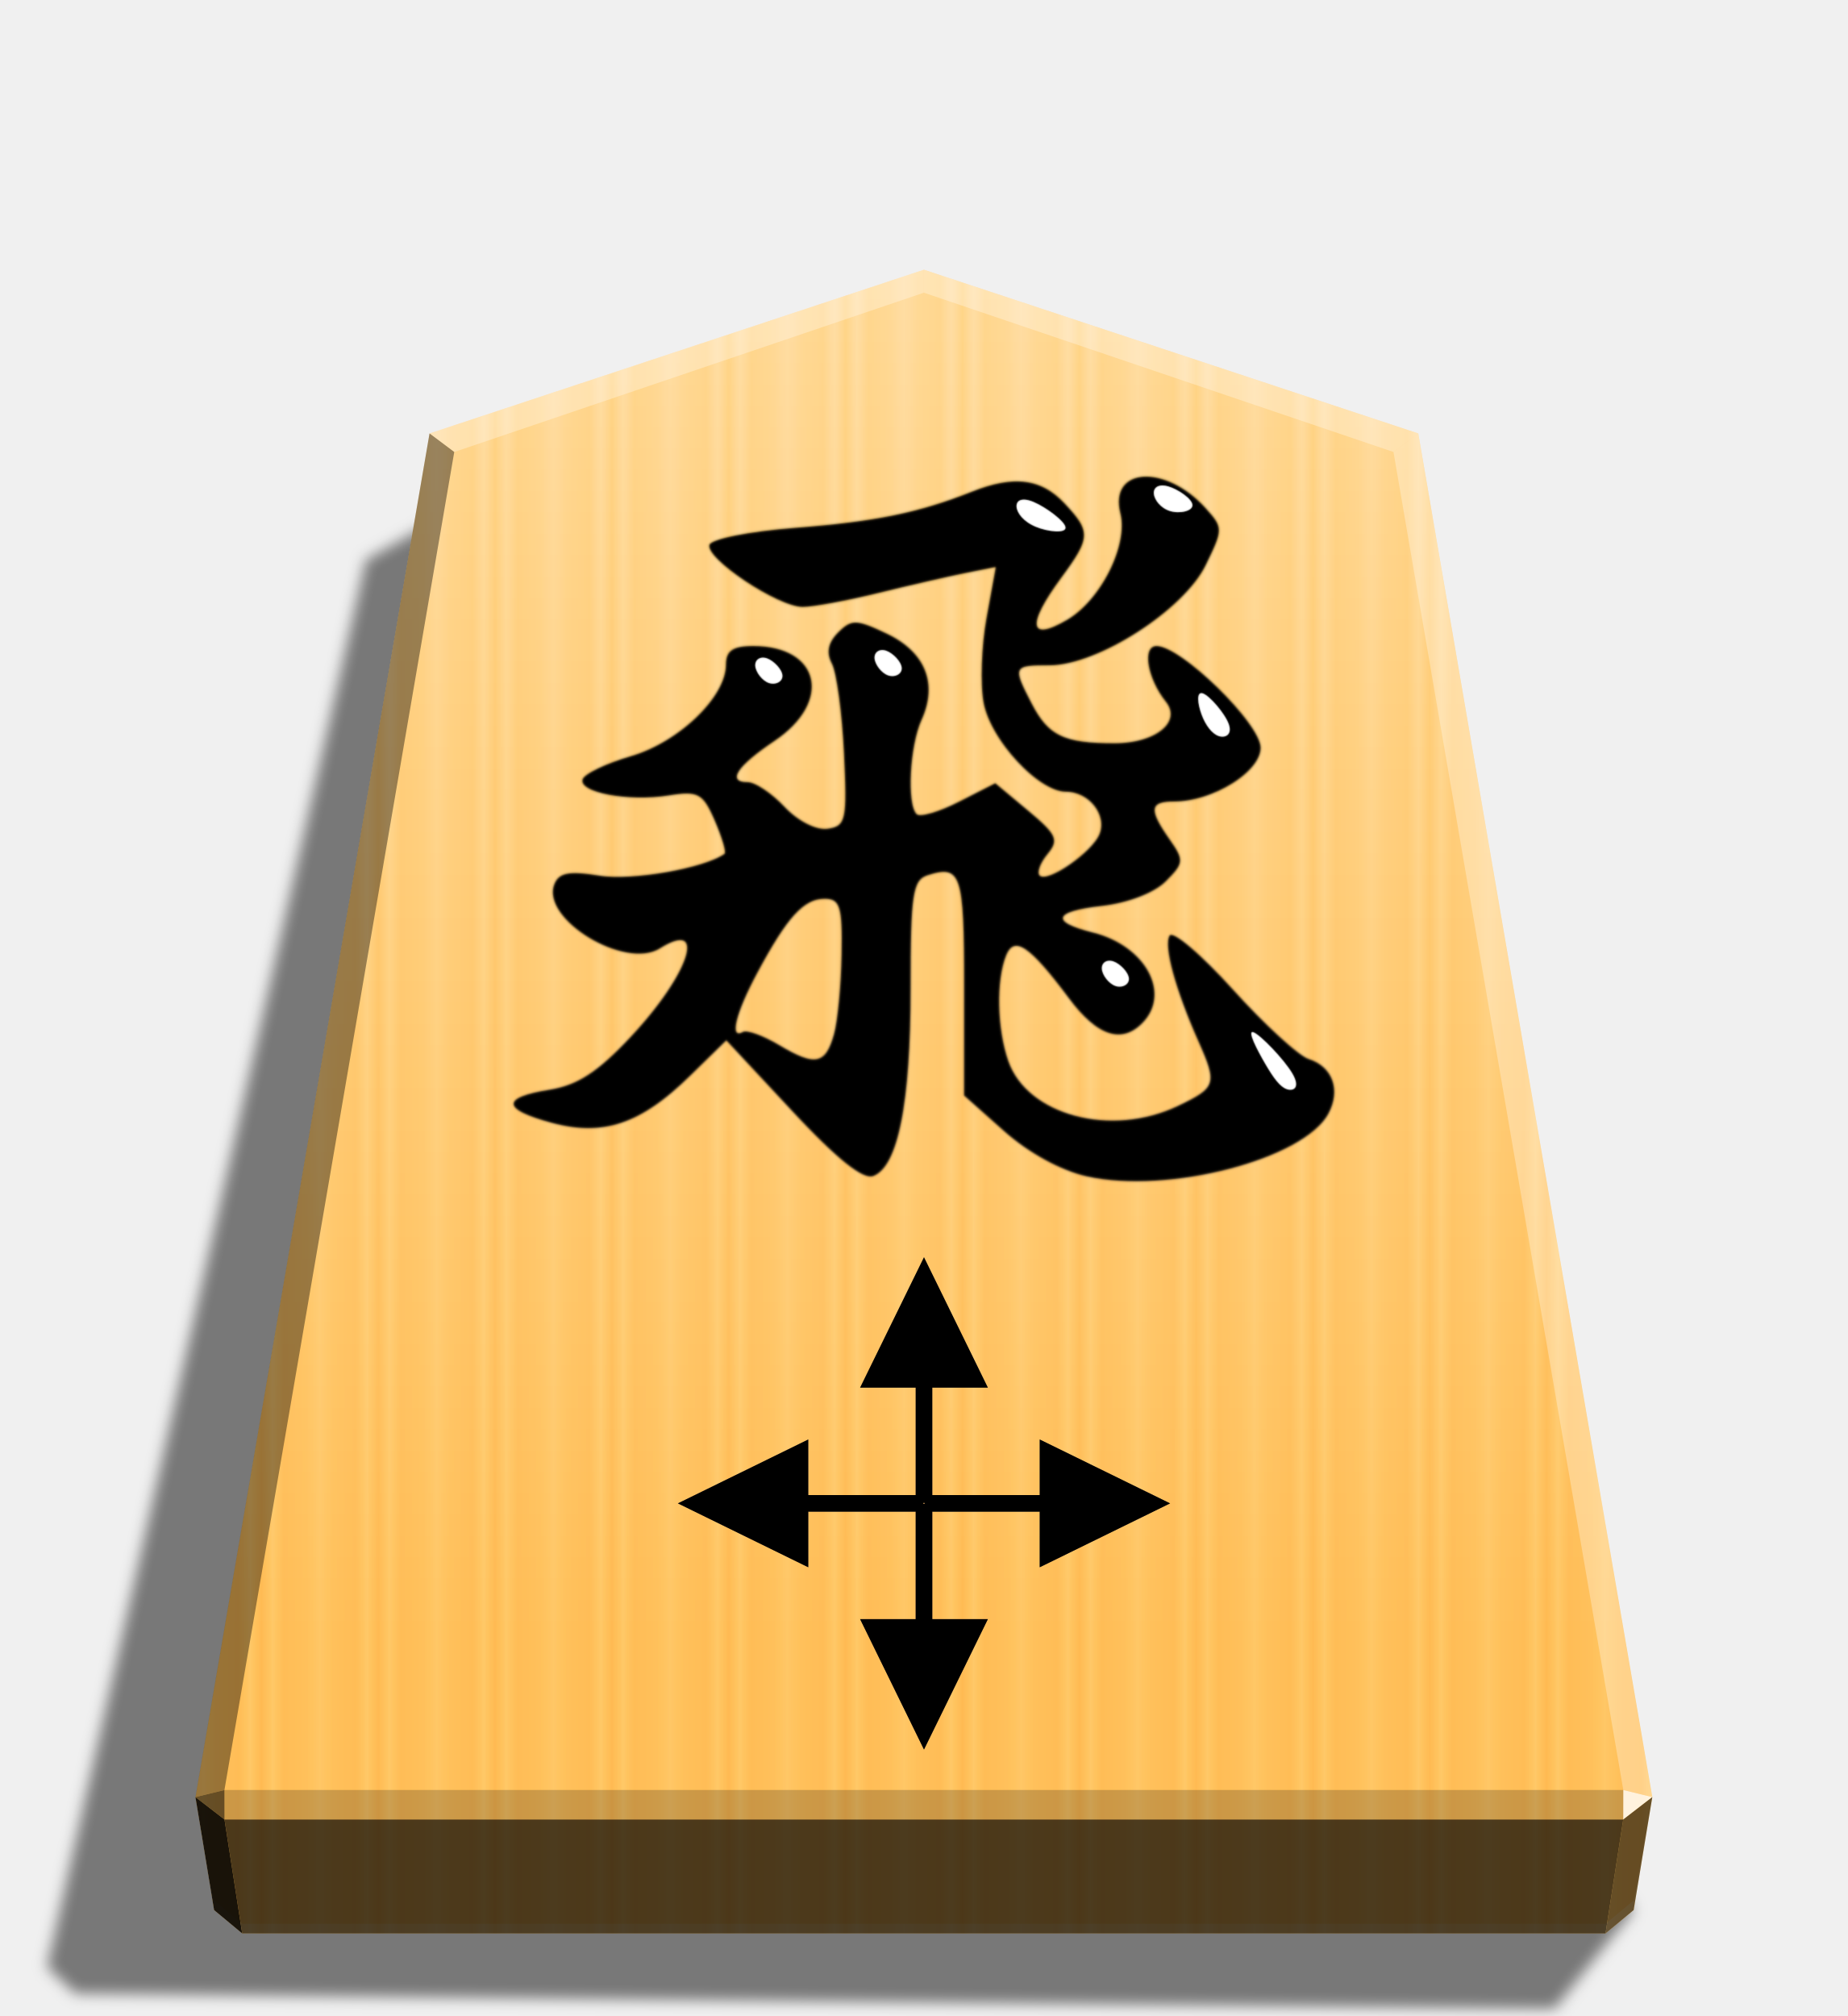
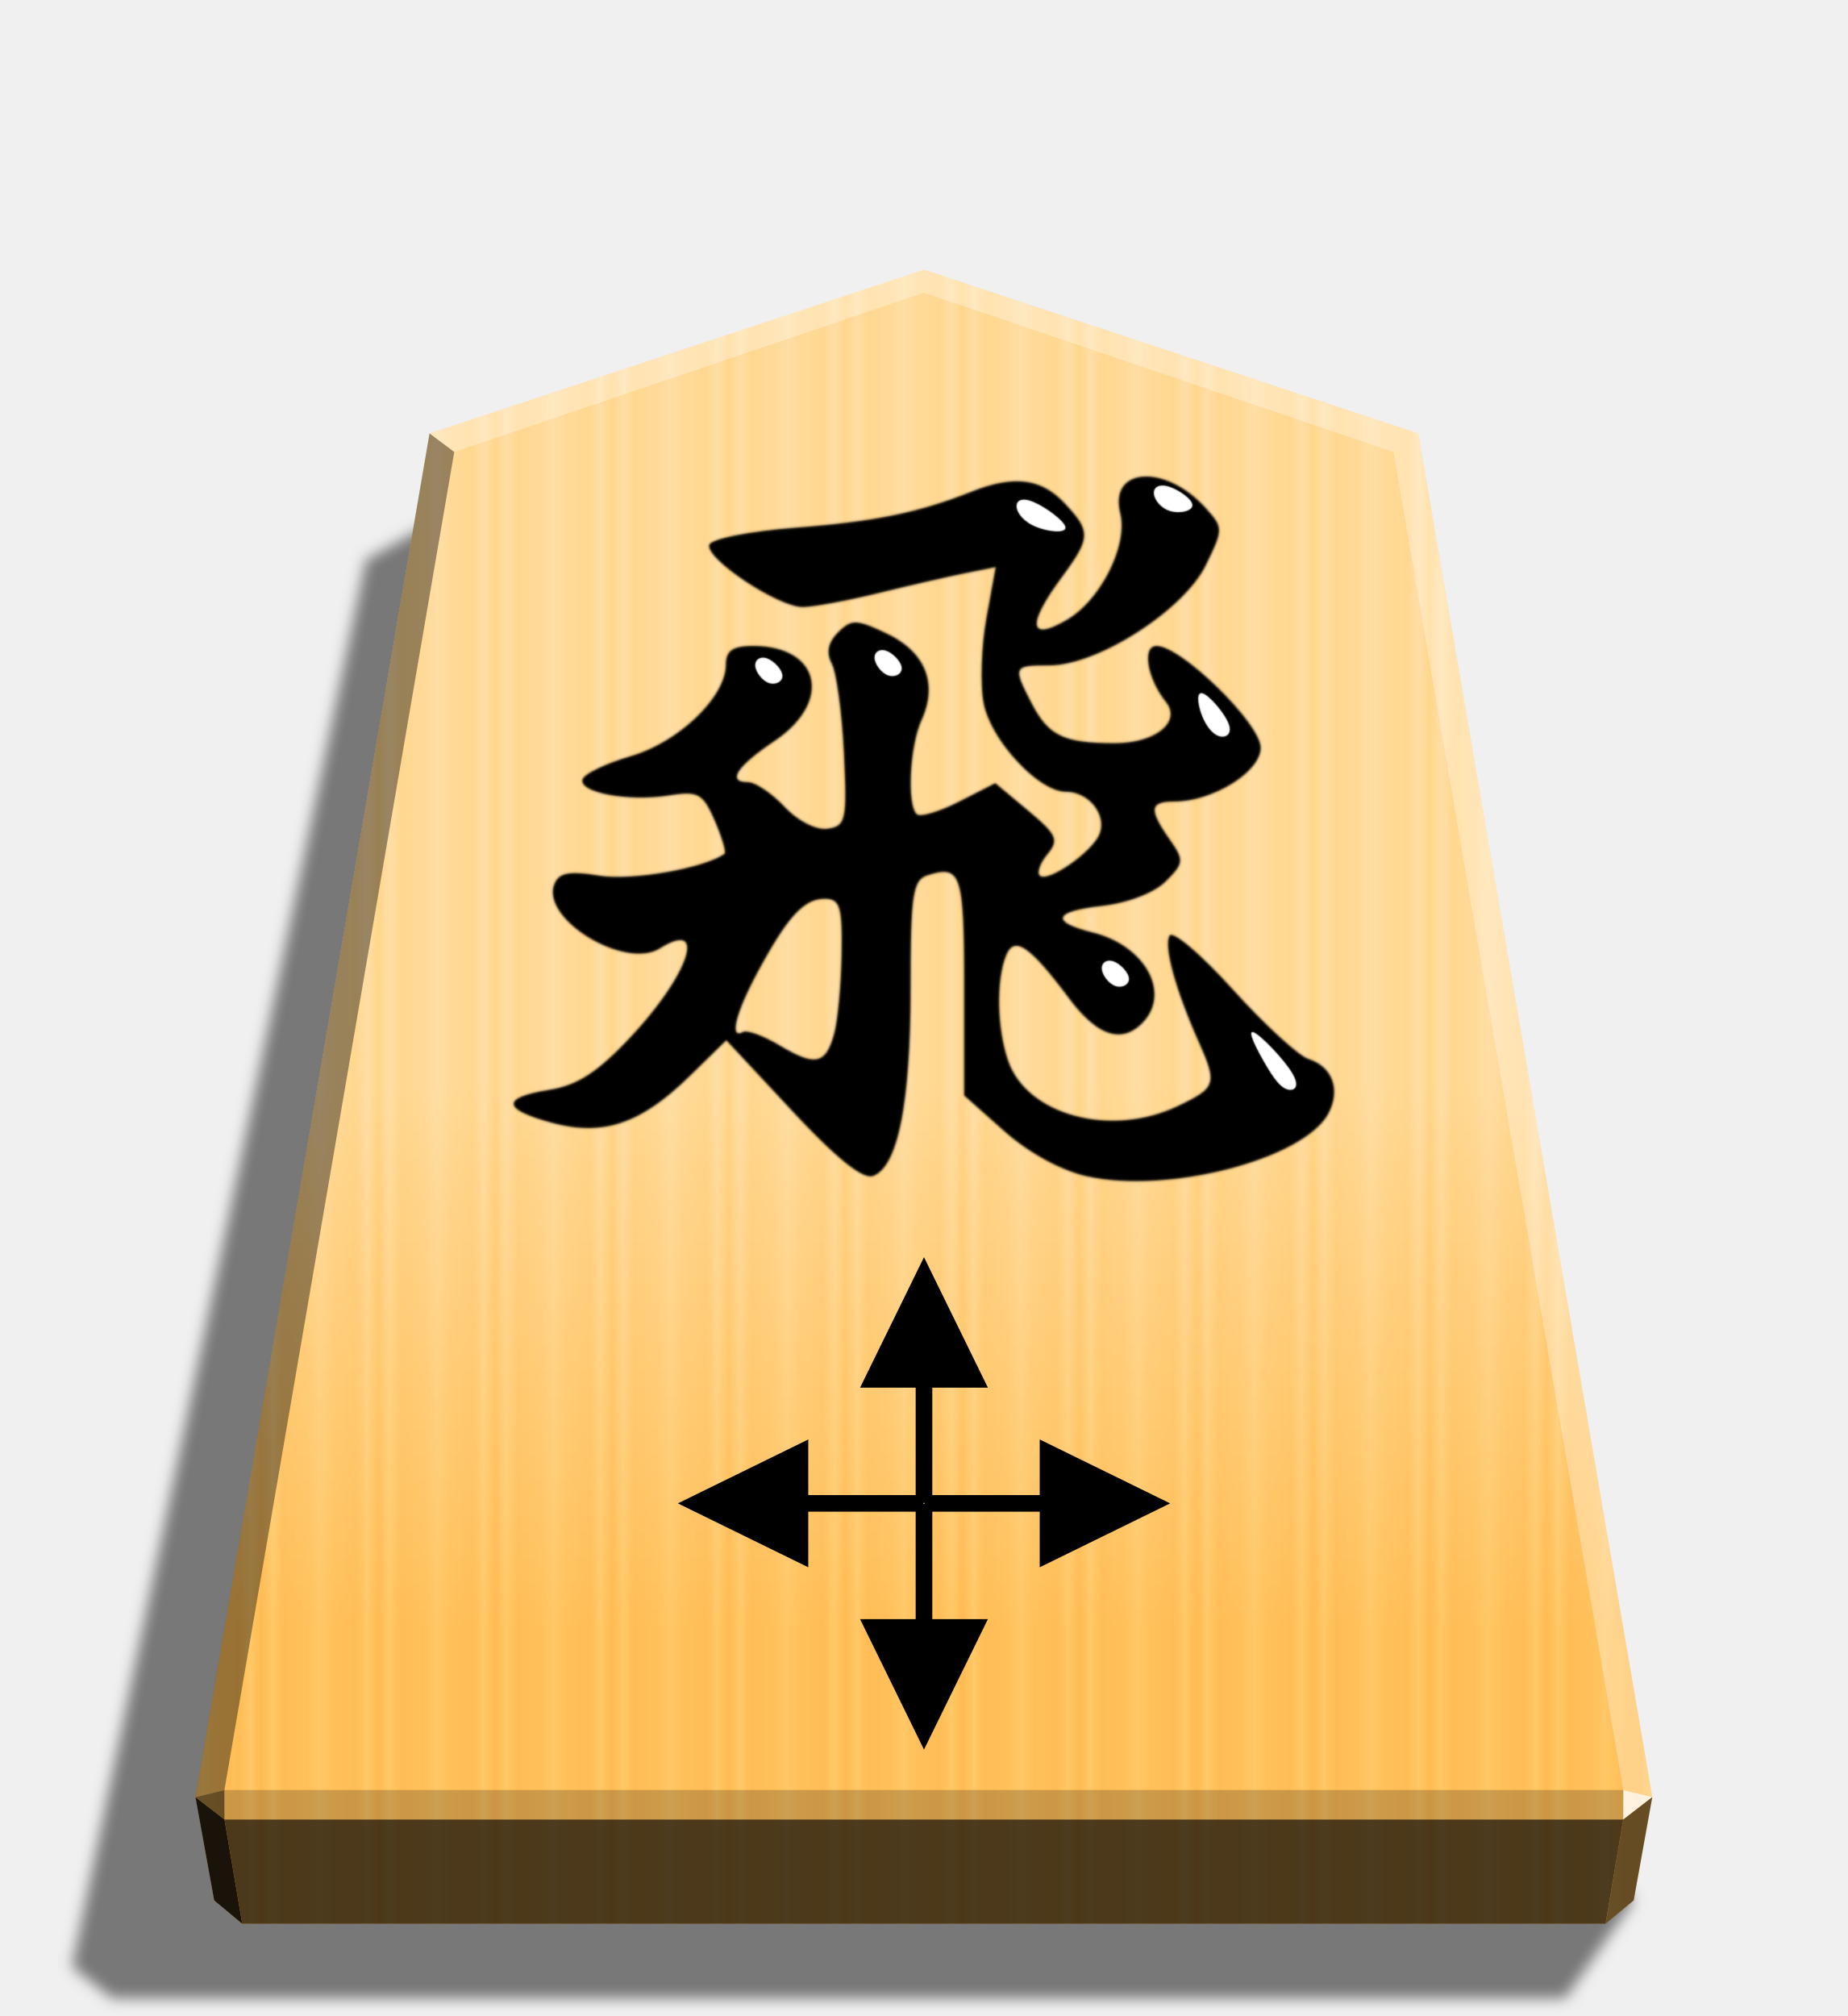
<svg xmlns="http://www.w3.org/2000/svg" xmlns:xlink="http://www.w3.org/1999/xlink" width="498.898" height="544.252" viewBox="0 0 1320 1440">
-   <style>.B{color-interpolation-filters:sRGB}.C{filter:url(#J)}</style>
+   <style>.E{color-interpolation-filters:sRGB}.F{filter:url(#I)}</style>
  <defs>
-     <linearGradient>
-       <stop offset="0" stop-color="#fff" />
-       <stop offset=".506" />
-     </linearGradient>
-     <linearGradient id="B" x1="-1430.769" y1="-77.47" x2="-1409.955" y2="-77.47" spreadMethod="reflect" gradientUnits="userSpaceOnUse">
+     <linearGradient id="A" x1="-1430.769" y1="-77.47" x2="-1409.955" y2="-77.47" spreadMethod="reflect" gradientUnits="userSpaceOnUse">
      <stop offset="0" stop-color="#ffd285" />
      <stop offset=".232" stop-color="#ffcd79" />
      <stop offset=".616" stop-color="#ffca73" />
      <stop offset=".808" stop-color="#ffd386" />
      <stop offset="1" stop-color="#ffc86e" />
    </linearGradient>
-     <linearGradient id="C" x1="-899.905" y1="-359.019" x2="-899.906" y2="125.211" gradientUnits="userSpaceOnUse">
-       <stop offset="0" stop-color="#fff" />
+     <linearGradient id="B" x1="-899.905" y1="-359.019" x2="-899.906" y2="125.211" gradientUnits="userSpaceOnUse">
+       <stop offset=".6" stop-color="#fff" />
      <stop offset="1" />
    </linearGradient>
-     <filter id="D" x="-.01" y="-.011" width="1.021" height="1.022" class="B">
+     <filter x="-.01" y="-.011" width="1.021" height="1.022" class="E">
      <feGaussianBlur stdDeviation="2.441" />
    </filter>
-     <filter id="E" x="-.004" y="-.005" width="1.008" height="1.009" class="B">
+     <filter id="D" x="-.004" y="-.005" width="1.008" height="1.009" class="E">
      <feGaussianBlur stdDeviation=".599" />
    </filter>
-     <filter id="F" x="-.048" y="-.037" width="1.096" height="1.075" class="B">
+     <filter id="E" x="-.048" y="-.037" width="1.096" height="1.075" class="E">
      <feGaussianBlur stdDeviation=".392" />
    </filter>
-     <filter id="G" x="-.044" y="-.068" width="1.088" height="1.136" class="B">
+     <filter id="F" x="-.044" y="-.068" width="1.088" height="1.136" class="E">
      <feGaussianBlur stdDeviation=".392" />
    </filter>
-     <filter id="H" x="-.056" y="-.081" width="1.112" height="1.162" class="B">
+     <filter id="G" x="-.056" y="-.081" width="1.112" height="1.162" class="E">
      <feGaussianBlur stdDeviation=".392" />
    </filter>
-     <filter id="I" x="-.068" y="-.05" width="1.137" height="1.099" class="B">
+     <filter id="H" x="-.068" y="-.05" width="1.137" height="1.099" class="E">
      <feGaussianBlur stdDeviation=".392" />
    </filter>
-     <filter id="J" x="-.079" y="-.083" width="1.159" height="1.166" class="B">
+     <filter id="I" x="-.079" y="-.083" width="1.159" height="1.166" class="E">
      <feGaussianBlur stdDeviation=".392" />
    </filter>
-     <path id="K" d="M-1180.363-173.925c2.955 1.031 6.529 4.742 6.735 7.422s-2.955 4.33-5.91 3.299-5.704-4.742-5.91-7.422 2.13-4.33 5.086-3.299z" />
+     <path id="J" d="M-1180.363-173.925c2.955 1.031 6.529 4.742 6.735 7.422s-2.955 4.33-5.91 3.299-5.704-4.742-5.91-7.422 2.13-4.33 5.086-3.299z" />
+     <filter id="K" x="-.011" y="-.011" width="1.021" height="1.022" class="E">
+       <feGaussianBlur stdDeviation="2.441" />
+     </filter>
  </defs>
-   <path style="mix-blend-mode:multiply" d="M-2758.487 273.13l28.198 35.189 526.936-5.466 10.087-9.413-113.566-501.257-31.462-17.601z" transform="matrix(-2.0051 0 0 2.0051 -4364.078 816.6622)" opacity=".5" filter="url(#D)" />
-   <path d="M-1215.57-318.815l-176.123 58.315-83.396 485.771 6.639 40.242 10.024 8.338h485.713l10.024-8.338 6.639-40.242-83.396-485.771z" fill="url(#B)" transform="matrix(2.0051 0 0 2.0051 3097.382 831.9343)" />
+   <path style="mix-blend-mode:multiply" d="M-2758.546 269.702l24.453 34.897h517.576l14.375-11.25-104.69-501.167-31.462-17.601z" transform="matrix(-2.0051 0 0 2.0051 -4364.078 816.6622)" opacity=".5" filter="url(#K)" />
+   <path d="M-1215.57-318.815l-176.123 58.315-83.396 485.771 6.633 36.815 10.024 8.338h485.713l10.024-8.338 6.645-36.815-83.396-485.771z" fill="url(#A)" transform="matrix(2.0051 0 0 2.0051 3097.382 831.9343)" />
+   <path d="M-899.905-359.019l-176.123 58.315-83.396 485.771 6.639 36.814 10.024 8.338h485.713l10.024-8.338 6.639-36.814-83.396-485.771z" opacity=".25" fill="url(#B)" transform="matrix(2.0051 0 0 2.0051 2464.431 912.5491)" style="mix-blend-mode:overlay" />
  <g transform="matrix(1.6403 0 0 1.6403 2569.275 750.1311)">
-     <path d="M-1092.942 54.928c-11.205-2.48-25.384-10.222-35.999-19.656l-17.513-15.565V-28.4c0-48.421-1.32-52.391-15.882-47.77-6.47 2.054-7.411 8.304-7.411 49.221 0 49.835-5.518 77.575-16.25 81.694-4.47 1.715-15.758-7.324-35.294-28.265l-28.722-30.786-16.023 15.646c-21.29 20.79-37.593 26.294-60.004 20.26-21.746-5.856-22.115-10.97-1.033-14.341 12.261-1.961 21.076-7.7 35.479-23.098 25.5-27.261 33.451-51.482 12.632-38.481-15.184 9.483-51.805-12.702-45.988-27.86 1.972-5.138 6.316-5.971 19.851-3.807 14.112 2.257 45.509-3.256 54.289-9.533.837-.598-1.069-7.065-4.235-14.372-5.178-11.95-7.183-13.057-19.963-11.025-17.746 2.821-39.543-1.274-37.612-7.067.798-2.395 10.242-6.917 20.985-10.05 20.931-6.103 41.421-25.818 41.421-39.853 0-6.104 2.982-8.145 11.896-8.145 29.294 0 34.749 24.341 9.28 41.401-16.33 10.939-20.868 17.89-11.679 17.89 3.282 0 10.518 4.844 16.08 10.764 5.821 6.196 13.772 10.24 18.738 9.529 7.961-1.14 8.507-3.68 7.09-32.998-.844-17.47-3.223-34.966-5.285-38.881-2.548-4.834-1.665-9.203 2.752-13.62 5.847-5.847 7.995-5.791 21.299.553 16.762 7.993 22.288 21.794 15.07 37.636-5.134 11.268-6.454 36.629-2.131 40.952 1.453 1.453 9.749-.984 18.436-5.416l15.794-8.058 14.295 11.934c12.523 10.454 13.575 12.801 8.488 18.929-3.193 3.848-4.747 8.055-3.452 9.349 3.389 3.39 23.089-10.326 26.099-18.172 3.202-8.345-4.735-18.267-14.611-18.267-12.013 0-32.882-22.508-35.93-38.752-1.526-8.135-.963-24.759 1.251-36.941l4.026-22.151-13.226 2.636c-7.274 1.45-24.338 5.359-37.92 8.689s-28.392 6.053-32.913 6.053c-10.85 0-42.615-21.189-40.66-27.122.845-2.566 17.48-5.876 37.193-7.403 35.23-2.728 53.977-6.562 77.231-15.797 18.185-7.222 30.147-5.717 40.279 5.067 11.651 12.403 11.54 15.038-1.379 32.549-15.13 20.508-14.121 27.96 2.471 18.239 14.661-8.59 26.645-32.515 23.187-46.292-5.084-20.257 19.714-21.788 37.266-2.301 7.665 8.51 7.665 9.146 0 24.838-9.57 19.59-47.055 43.633-68.03 43.633-15.944 0-16.141.422-7.755 16.638 7.237 13.994 14.017 17.243 35.983 17.243 17.855 0 29.374-9.263 22.385-17.999-8.151-10.189-10.499-24.352-4.036-24.352 10.763 0 45.351 33.821 45.351 44.346 0 10.471-20.84 23.416-37.697 23.416-10.688 0-11.106 3.42-2.007 16.41 6.448 9.206 6.344 10.362-1.643 18.35-5.036 5.036-16.484 9.422-27.973 10.717-20.975 2.364-22.456 6.896-3.775 11.558 22.967 5.732 34.306 26.647 21.428 39.526-9.038 9.038-19.634 5.435-31.76-10.8-17.132-22.937-23.876-27.543-27.446-18.743-4.397 10.839-3.97 31.938.93 45.994 8.257 23.687 44.859 33.412 73.802 19.609 16.84-8.031 17.33-9.561 9.033-28.221-10.078-22.665-15.259-41.654-12.558-46.025 1.42-2.298 13.835 8.291 27.589 23.53s28.592 28.845 32.975 30.236c10.38 3.295 14.066 13.449 8.593 23.675-10.649 19.897-69.6 35.247-105.149 27.379zM-1203.108-6.94c1.579-5.651 3.061-21.232 3.293-34.626.364-20.999-.654-24.352-7.392-24.352-9.074 0-16.299 7.954-29.378 32.34-9.4 17.528-12.192 29.04-6.218 25.648 1.747-.992 8.894 1.606 15.882 5.775 15.621 9.317 20.125 8.412 23.813-4.785z" filter="url(#E)" />
+     <path d="M-1092.942 54.928c-11.205-2.48-25.384-10.222-35.999-19.656l-17.513-15.565V-28.4c0-48.421-1.32-52.391-15.882-47.77-6.47 2.054-7.411 8.304-7.411 49.221 0 49.835-5.518 77.575-16.25 81.694-4.47 1.715-15.758-7.324-35.294-28.265l-28.722-30.786-16.023 15.646c-21.29 20.79-37.593 26.294-60.004 20.26-21.746-5.856-22.115-10.97-1.033-14.341 12.261-1.961 21.076-7.7 35.479-23.098 25.5-27.261 33.451-51.482 12.632-38.481-15.184 9.483-51.805-12.702-45.988-27.86 1.972-5.138 6.316-5.971 19.851-3.807 14.112 2.257 45.509-3.256 54.289-9.533.837-.598-1.069-7.065-4.235-14.372-5.178-11.95-7.183-13.057-19.963-11.025-17.746 2.821-39.543-1.274-37.612-7.067.798-2.395 10.242-6.917 20.985-10.05 20.931-6.103 41.421-25.818 41.421-39.853 0-6.104 2.982-8.145 11.896-8.145 29.294 0 34.749 24.341 9.28 41.401-16.33 10.939-20.868 17.89-11.679 17.89 3.282 0 10.518 4.844 16.08 10.764 5.821 6.196 13.772 10.24 18.738 9.529 7.961-1.14 8.507-3.68 7.09-32.998-.844-17.47-3.223-34.966-5.285-38.881-2.548-4.834-1.665-9.203 2.752-13.62 5.847-5.847 7.995-5.791 21.299.553 16.762 7.993 22.288 21.794 15.07 37.636-5.134 11.268-6.454 36.629-2.131 40.952 1.453 1.453 9.749-.984 18.436-5.416l15.794-8.058 14.295 11.934c12.523 10.454 13.575 12.801 8.488 18.929-3.193 3.848-4.747 8.055-3.452 9.349 3.389 3.39 23.089-10.326 26.099-18.172 3.202-8.345-4.735-18.267-14.611-18.267-12.013 0-32.882-22.508-35.93-38.752-1.526-8.135-.963-24.759 1.251-36.941l4.026-22.151-13.226 2.636c-7.274 1.45-24.338 5.359-37.92 8.689s-28.392 6.053-32.913 6.053c-10.85 0-42.615-21.189-40.66-27.122.845-2.566 17.48-5.876 37.193-7.403 35.23-2.728 53.977-6.562 77.231-15.797 18.185-7.222 30.147-5.717 40.279 5.067 11.651 12.403 11.54 15.038-1.379 32.549-15.13 20.508-14.121 27.96 2.471 18.239 14.661-8.59 26.645-32.515 23.187-46.292-5.084-20.257 19.714-21.788 37.266-2.301 7.665 8.51 7.665 9.146 0 24.838-9.57 19.59-47.055 43.633-68.03 43.633-15.944 0-16.141.422-7.755 16.638 7.237 13.994 14.017 17.243 35.983 17.243 17.855 0 29.374-9.263 22.385-17.999-8.151-10.189-10.499-24.352-4.036-24.352 10.763 0 45.351 33.821 45.351 44.346 0 10.471-20.84 23.416-37.697 23.416-10.688 0-11.106 3.42-2.007 16.41 6.448 9.206 6.344 10.362-1.643 18.35-5.036 5.036-16.484 9.422-27.973 10.717-20.975 2.364-22.456 6.896-3.775 11.558 22.967 5.732 34.306 26.647 21.428 39.526-9.038 9.038-19.634 5.435-31.76-10.8-17.132-22.937-23.876-27.543-27.446-18.743-4.397 10.839-3.97 31.938.93 45.994 8.257 23.687 44.859 33.412 73.802 19.609 16.84-8.031 17.33-9.561 9.033-28.221-10.078-22.665-15.259-41.654-12.558-46.025 1.42-2.298 13.835 8.291 27.589 23.53s28.592 28.845 32.975 30.236c10.38 3.295 14.066 13.449 8.593 23.675-10.649 19.897-69.6 35.247-105.149 27.379zM-1203.108-6.94c1.579-5.651 3.061-21.232 3.293-34.626.364-20.999-.654-24.352-7.392-24.352-9.074 0-16.299 7.954-29.378 32.34-9.4 17.528-12.192 29.04-6.218 25.648 1.747-.992 8.894 1.606 15.882 5.775 15.621 9.317 20.125 8.412 23.813-4.785z" filter="url(#D)" />
    <g fill="#fff">
-       <path d="M-1020.442-7.827c2.956 1.031 13.365 11.788 16.992 17.995s.466 7.857-2.489 6.826-5.704-4.742-9.329-10.945-8.13-14.907-5.174-13.876z" filter="url(#F)" />
-       <path d="M-1116.142-238.686c5.324 2.246 13.637 8.389 13.843 11.07s-7.692 1.899-13.017-.348-8.074-5.958-8.28-8.638 2.13-4.33 7.454-2.084z" filter="url(#G)" />
-       <path d="M-1057.48-245.476c4.195 1.229 10.247 5.337 10.453 8.018s-5.433 3.933-9.628 2.704-6.944-4.94-7.15-7.621 2.13-4.33 6.325-3.101z" filter="url(#H)" />
-       <path d="M-1042.458-155.358c2.956 1.031 9.53 8.651 11.238 13.288s-1.453 6.287-4.408 5.256-5.704-4.742-7.412-9.376-2.374-10.199.582-9.168z" filter="url(#I)" />
-       <use xlink:href="#K" class="C" />
-       <use xlink:href="#K" x="-51.957" y="3.299" class="C" />
-       <use xlink:href="#K" x="98.964" y="135.252" class="C" />
+       <path d="M-1020.442-7.827c2.956 1.031 13.365 11.788 16.992 17.995s.466 7.857-2.489 6.826-5.704-4.742-9.329-10.945-8.13-14.907-5.174-13.876z" filter="url(#E)" />
+       <path d="M-1116.142-238.686c5.324 2.246 13.637 8.389 13.843 11.07s-7.692 1.899-13.017-.348-8.074-5.958-8.28-8.638 2.13-4.33 7.454-2.084z" filter="url(#F)" />
+       <path d="M-1057.48-245.476c4.195 1.229 10.247 5.337 10.453 8.018s-5.433 3.933-9.628 2.704-6.944-4.94-7.15-7.621 2.13-4.33 6.325-3.101z" filter="url(#G)" />
+       <path d="M-1042.458-155.358c2.956 1.031 9.53 8.651 11.238 13.288s-1.453 6.287-4.408 5.256-5.704-4.742-7.412-9.376-2.374-10.199.582-9.168z" filter="url(#H)" />
+       <use xlink:href="#J" class="F" />
+       <use xlink:href="#J" x="-51.957" y="3.299" class="F" />
+       <use xlink:href="#J" x="98.964" y="135.252" class="F" />
    </g>
  </g>
  <path d="M660.087 1249.683l45.65-93.167h-91.3z" />
  <path d="M654.153 1074.229h11.87v142.705h-11.87zM660.087 898l-45.65 93.167 91.3-.001z" />
  <path d="M666.023 1073.456h-11.87V930.751h11.87zm-181.777.386l93.167 45.65v-91.3z" />
  <path d="M659.698 1067.906v11.87H516.993v-11.87zm176.231 5.936l-93.167-45.65v91.3z" />
  <path d="M660.473 1079.777v-11.87h142.705v11.87z" />
-   <path d="M-899.905-359.019l-176.123 58.315-83.396 485.771 6.639 36.814 10.024 8.338h485.713l10.024-8.338 6.639-36.814-83.396-485.771z" opacity=".25" fill="url(#C)" transform="matrix(2.0051 0 0 2.0051 2464.431 912.5491)" style="mix-blend-mode:overlay" />
  <path d="M1159.664 1278.583l-.043 21.064 20.75-16.013-20.707-5.052z" opacity=".8" fill="#fff" />
-   <path d="M1180.371 1283.634l-20.75 16.013-12.661 81.397 20.099-16.719 13.312-80.69z" opacity=".6" />
+   <path d="M1180.371 1283.634l-20.75 16.013-12.637 74.514 20.099-16.718 13.288-73.808z" opacity=".6" />
  <g fill="#fff">
    <path d="M306.85 309.598l17.664 13.248L660 209.07v-16.402z" opacity=".3" />
    <path d="M1013.15 309.598l-17.664 13.248L660 209.07v-16.402z" opacity=".3" />
    <path d="M1013.15 309.598l-17.664 13.248 164.177 955.737 20.707 5.052z" opacity=".3" />
  </g>
  <path d="M306.85 309.598l17.664 13.248-164.177 955.737-20.707 5.052z" opacity=".4" />
-   <path d="M139.629 1283.634l20.75 16.013 12.661 81.397-20.099-16.719-13.312-80.69z" opacity=".9" />
+   <path d="M139.629 1283.634l20.75 16.013 12.702 74.514-20.099-16.718-13.353-73.808z" opacity=".9" />
  <path d="M160.337 1278.583l.043 21.064-20.75-16.013 20.707-5.052z" opacity=".6" />
  <path d="M160.337 1278.583h999.327l-.043 21.064H160.379l-.043-21.064z" opacity=".2" />
-   <path d="M1159.621 1299.647l-12.661 81.397H173.04l-12.661-81.397h999.241z" opacity=".7" />
+   <path d="M1159.621 1299.647l-12.637 74.514H173.081l-12.702-74.514h999.241z" opacity=".7" />
</svg>
